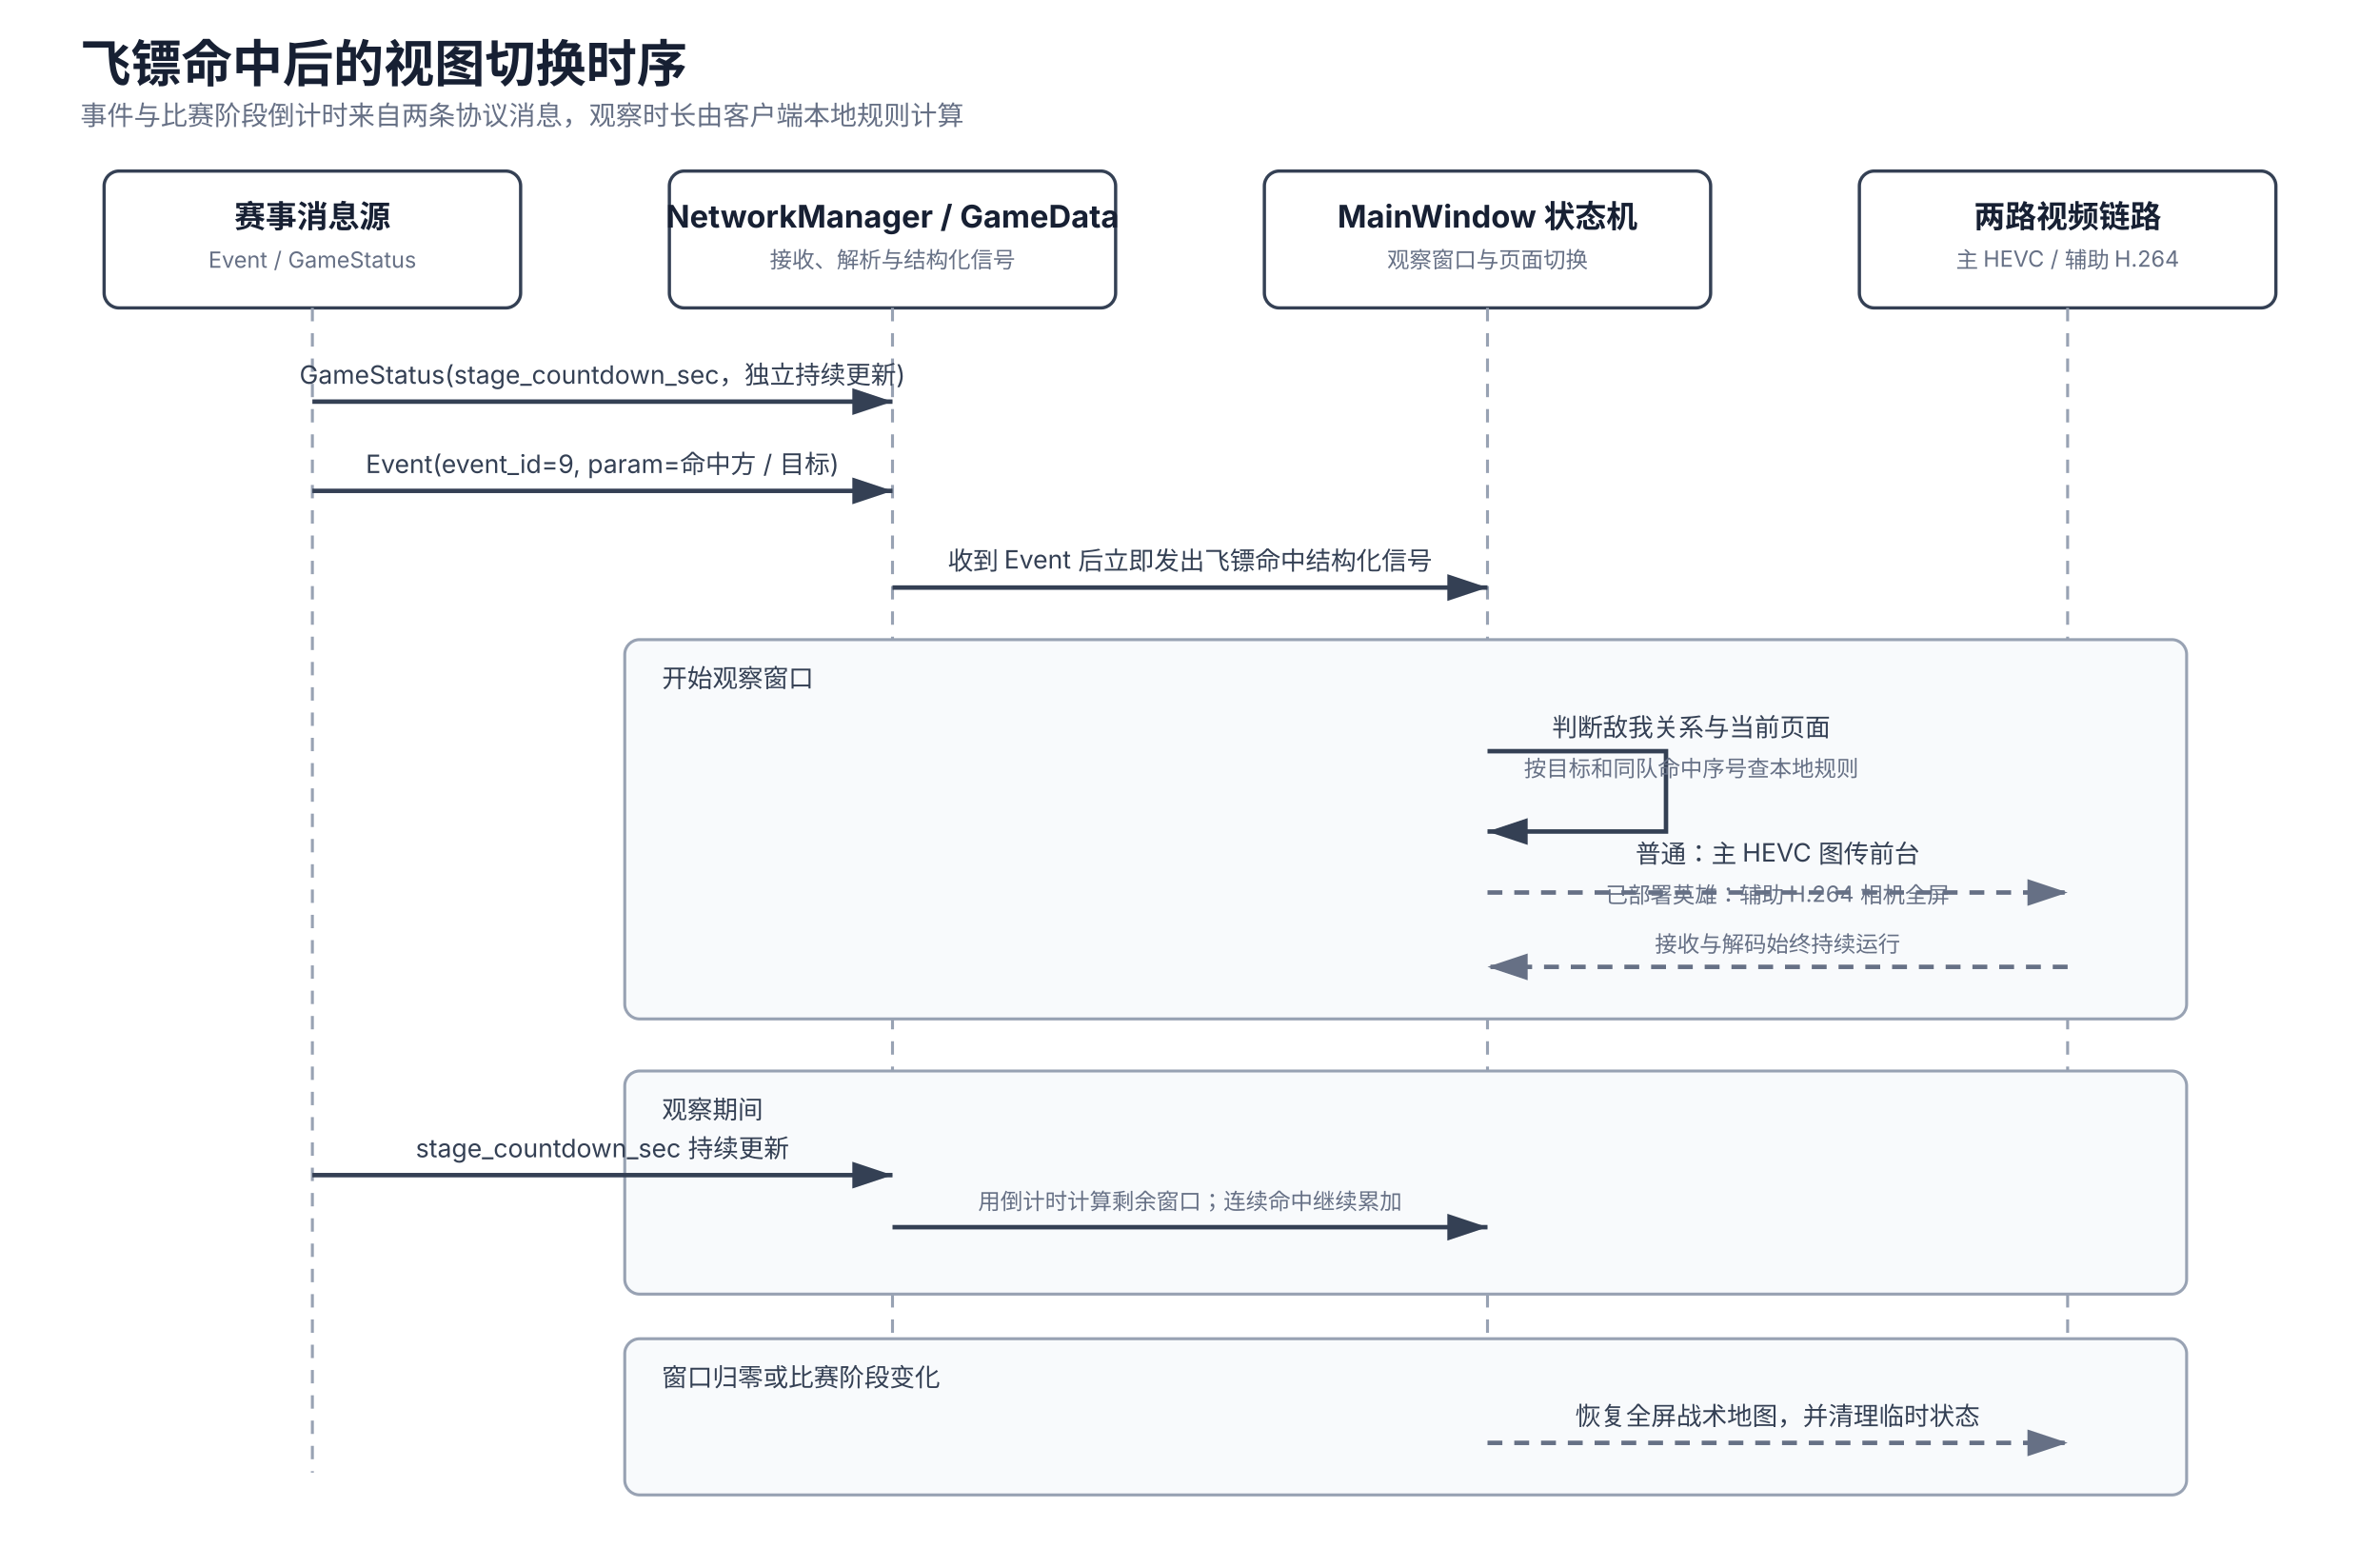
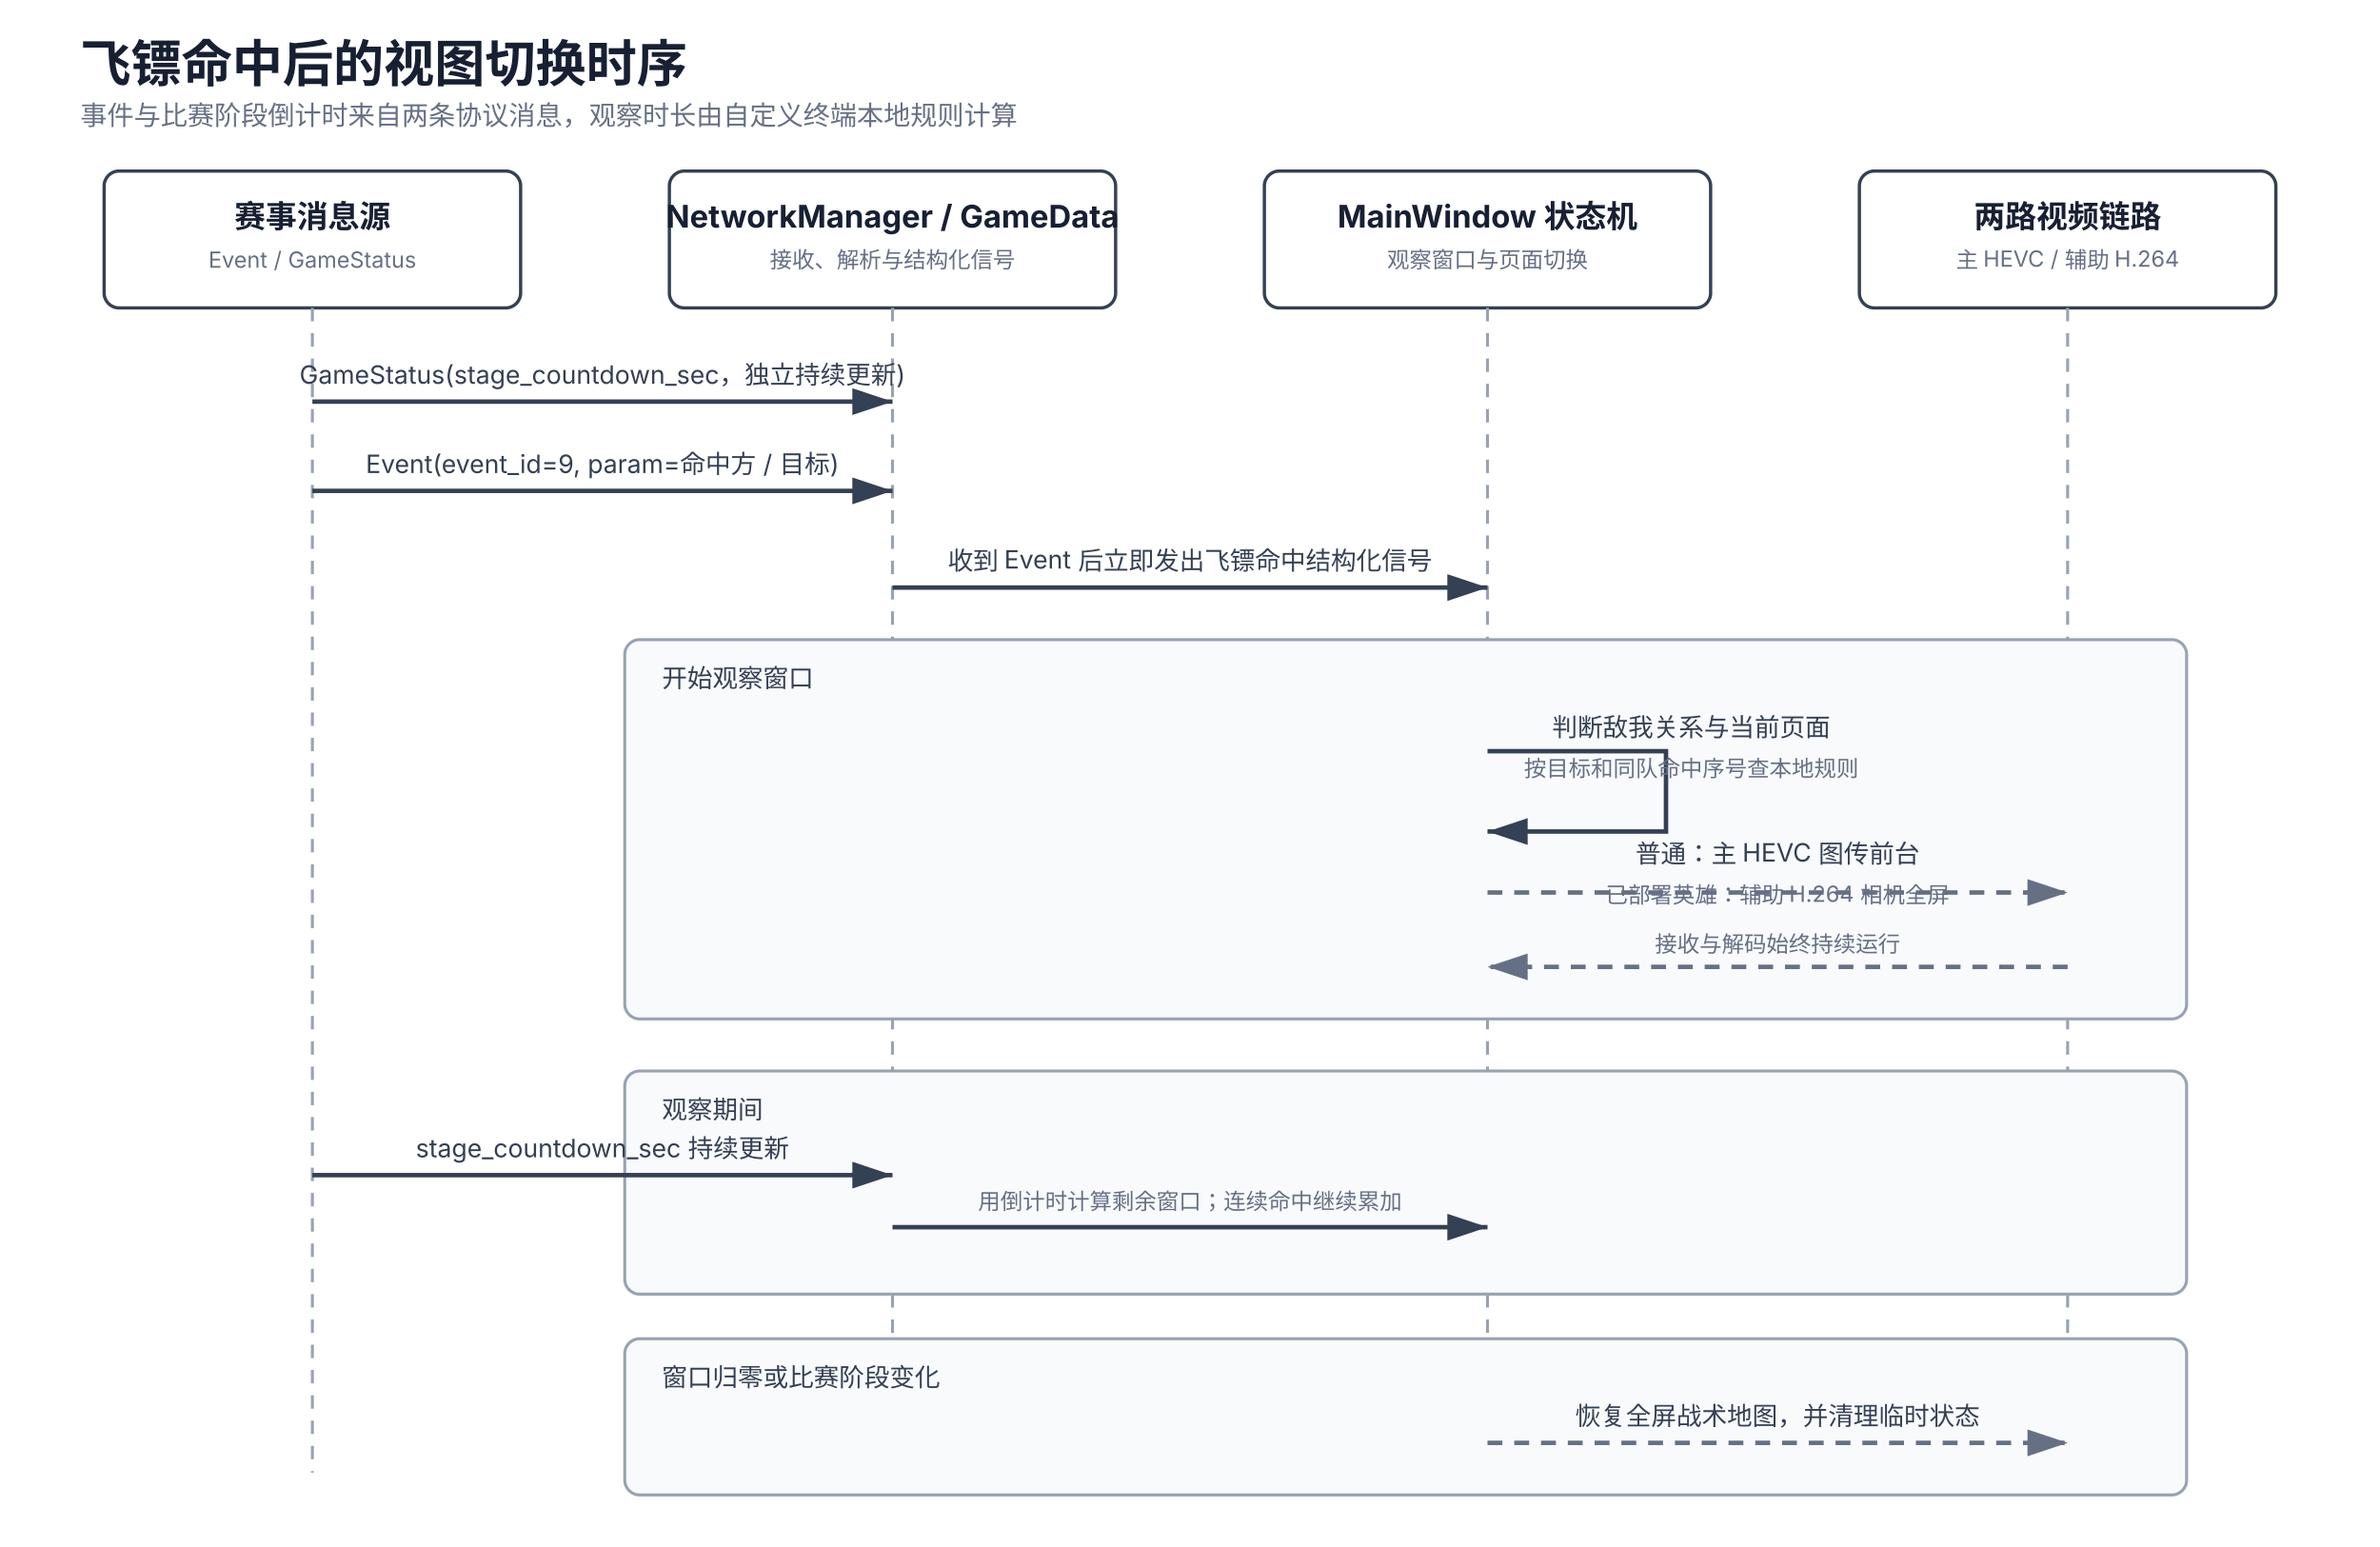
<svg xmlns="http://www.w3.org/2000/svg" width="1600" height="1040" viewBox="0 0 1600 1040" role="img" aria-labelledby="title desc">
  <defs>
    <style>
      text { font-family: -apple-system, BlinkMacSystemFont, "PingFang SC", "Microsoft YaHei", sans-serif; fill: #172033; }
      .title { font-size: 34px; font-weight: 700; }
      .subtitle { font-size: 18px; fill: #667085; }
      .actor-title { font-size: 21px; font-weight: 650; }
      .actor-sub { font-size: 15px; fill: #667085; }
      .label { font-size: 17px; fill: #344054; }
      .small { font-size: 15px; fill: #667085; }
      .actor { fill: #ffffff; stroke: #344054; stroke-width: 2.2; rx: 10; }
      .life { stroke: #98a2b3; stroke-width: 2; stroke-dasharray: 9 8; }
      .region { fill: #f8fafc; stroke: #98a2b3; stroke-width: 2; rx: 10; }
      .event { fill: none; stroke: #344054; stroke-width: 3; marker-end: url(#arrow); }
      .control { fill: none; stroke: #667085; stroke-width: 3; stroke-dasharray: 10 8; marker-end: url(#arrow-muted); }
    </style>
    <marker id="arrow" markerWidth="10" markerHeight="10" refX="9" refY="3" orient="auto" markerUnits="strokeWidth">
      <path d="M0,0 L0,6 L9,3 z" fill="#344054" />
    </marker>
    <marker id="arrow-muted" markerWidth="10" markerHeight="10" refX="9" refY="3" orient="auto" markerUnits="strokeWidth">
      <path d="M0,0 L0,6 L9,3 z" fill="#667085" />
    </marker>
  </defs>
  <rect width="1600" height="1040" fill="#ffffff" />
  <text x="54" y="55" class="title">飞镖命中后的视图切换时序</text>
-   <text x="54" y="84" class="subtitle">事件与比赛阶段倒计时来自两条协议消息，观察时长由客户端本地规则计算</text>
+   <text x="54" y="84" class="subtitle">事件与比赛阶段倒计时来自两条协议消息，观察时长由自定义终端本地规则计算</text>
  <rect x="70" y="115" width="280" height="92" class="actor" />
  <text x="210" y="153" text-anchor="middle" class="actor-title">赛事消息源</text>
  <text x="210" y="180" text-anchor="middle" class="actor-sub">Event / GameStatus</text>
  <rect x="450" y="115" width="300" height="92" class="actor" />
  <text x="600" y="153" text-anchor="middle" class="actor-title">NetworkManager / GameData</text>
  <text x="600" y="180" text-anchor="middle" class="actor-sub">接收、解析与结构化信号</text>
  <rect x="850" y="115" width="300" height="92" class="actor" />
  <text x="1000" y="153" text-anchor="middle" class="actor-title">MainWindow 状态机</text>
  <text x="1000" y="180" text-anchor="middle" class="actor-sub">观察窗口与页面切换</text>
  <rect x="1250" y="115" width="280" height="92" class="actor" />
  <text x="1390" y="153" text-anchor="middle" class="actor-title">两路视频链路</text>
  <text x="1390" y="180" text-anchor="middle" class="actor-sub">主 HEVC / 辅助 H.264</text>
  <line x1="210" y1="207" x2="210" y2="990" class="life" />
  <line x1="600" y1="207" x2="600" y2="990" class="life" />
  <line x1="1000" y1="207" x2="1000" y2="990" class="life" />
  <line x1="1390" y1="207" x2="1390" y2="990" class="life" />
  <path d="M210 270 H600" class="event" />
  <text x="405" y="258" text-anchor="middle" class="label">GameStatus(stage_countdown_sec，独立持续更新)</text>
  <path d="M210 330 H600" class="event" />
  <text x="405" y="318" text-anchor="middle" class="label">Event(event_id=9, param=命中方 / 目标)</text>
  <path d="M600 395 H1000" class="event" />
  <text x="800" y="383" text-anchor="middle" class="label">收到 Event 后立即发出飞镖命中结构化信号</text>
  <rect x="420" y="430" width="1050" height="255" class="region" />
  <text x="445" y="462" class="label">开始观察窗口</text>
  <path d="M1000 505 h120 v54 h-120" class="event" />
  <text x="1137" y="495" text-anchor="middle" class="label">判断敌我关系与当前页面</text>
  <text x="1137" y="522" text-anchor="middle" class="small">按目标和同队命中序号查本地规则</text>
  <path d="M1000 600 H1390" class="control" />
  <text x="1195" y="580" text-anchor="middle" class="label">普通：主 HEVC 图传前台</text>
  <text x="1195" y="607" text-anchor="middle" class="small">已部署英雄：辅助 H.264 相机全屏</text>
  <path d="M1390 650 H1000" class="control" />
  <text x="1195" y="640" text-anchor="middle" class="small">接收与解码始终持续运行</text>
  <rect x="420" y="720" width="1050" height="150" class="region" />
  <text x="445" y="752" class="label">观察期间</text>
  <path d="M210 790 H600" class="event" />
  <text x="405" y="778" text-anchor="middle" class="label">stage_countdown_sec 持续更新</text>
  <path d="M600 825 H1000" class="event" />
  <text x="800" y="813" text-anchor="middle" class="small">用倒计时计算剩余窗口；连续命中继续累加</text>
  <rect x="420" y="900" width="1050" height="105" class="region" />
  <text x="445" y="932" class="label">窗口归零或比赛阶段变化</text>
  <path d="M1000 970 H1390" class="control" />
  <text x="1195" y="958" text-anchor="middle" class="label">恢复全屏战术地图，并清理临时状态</text>
</svg>
